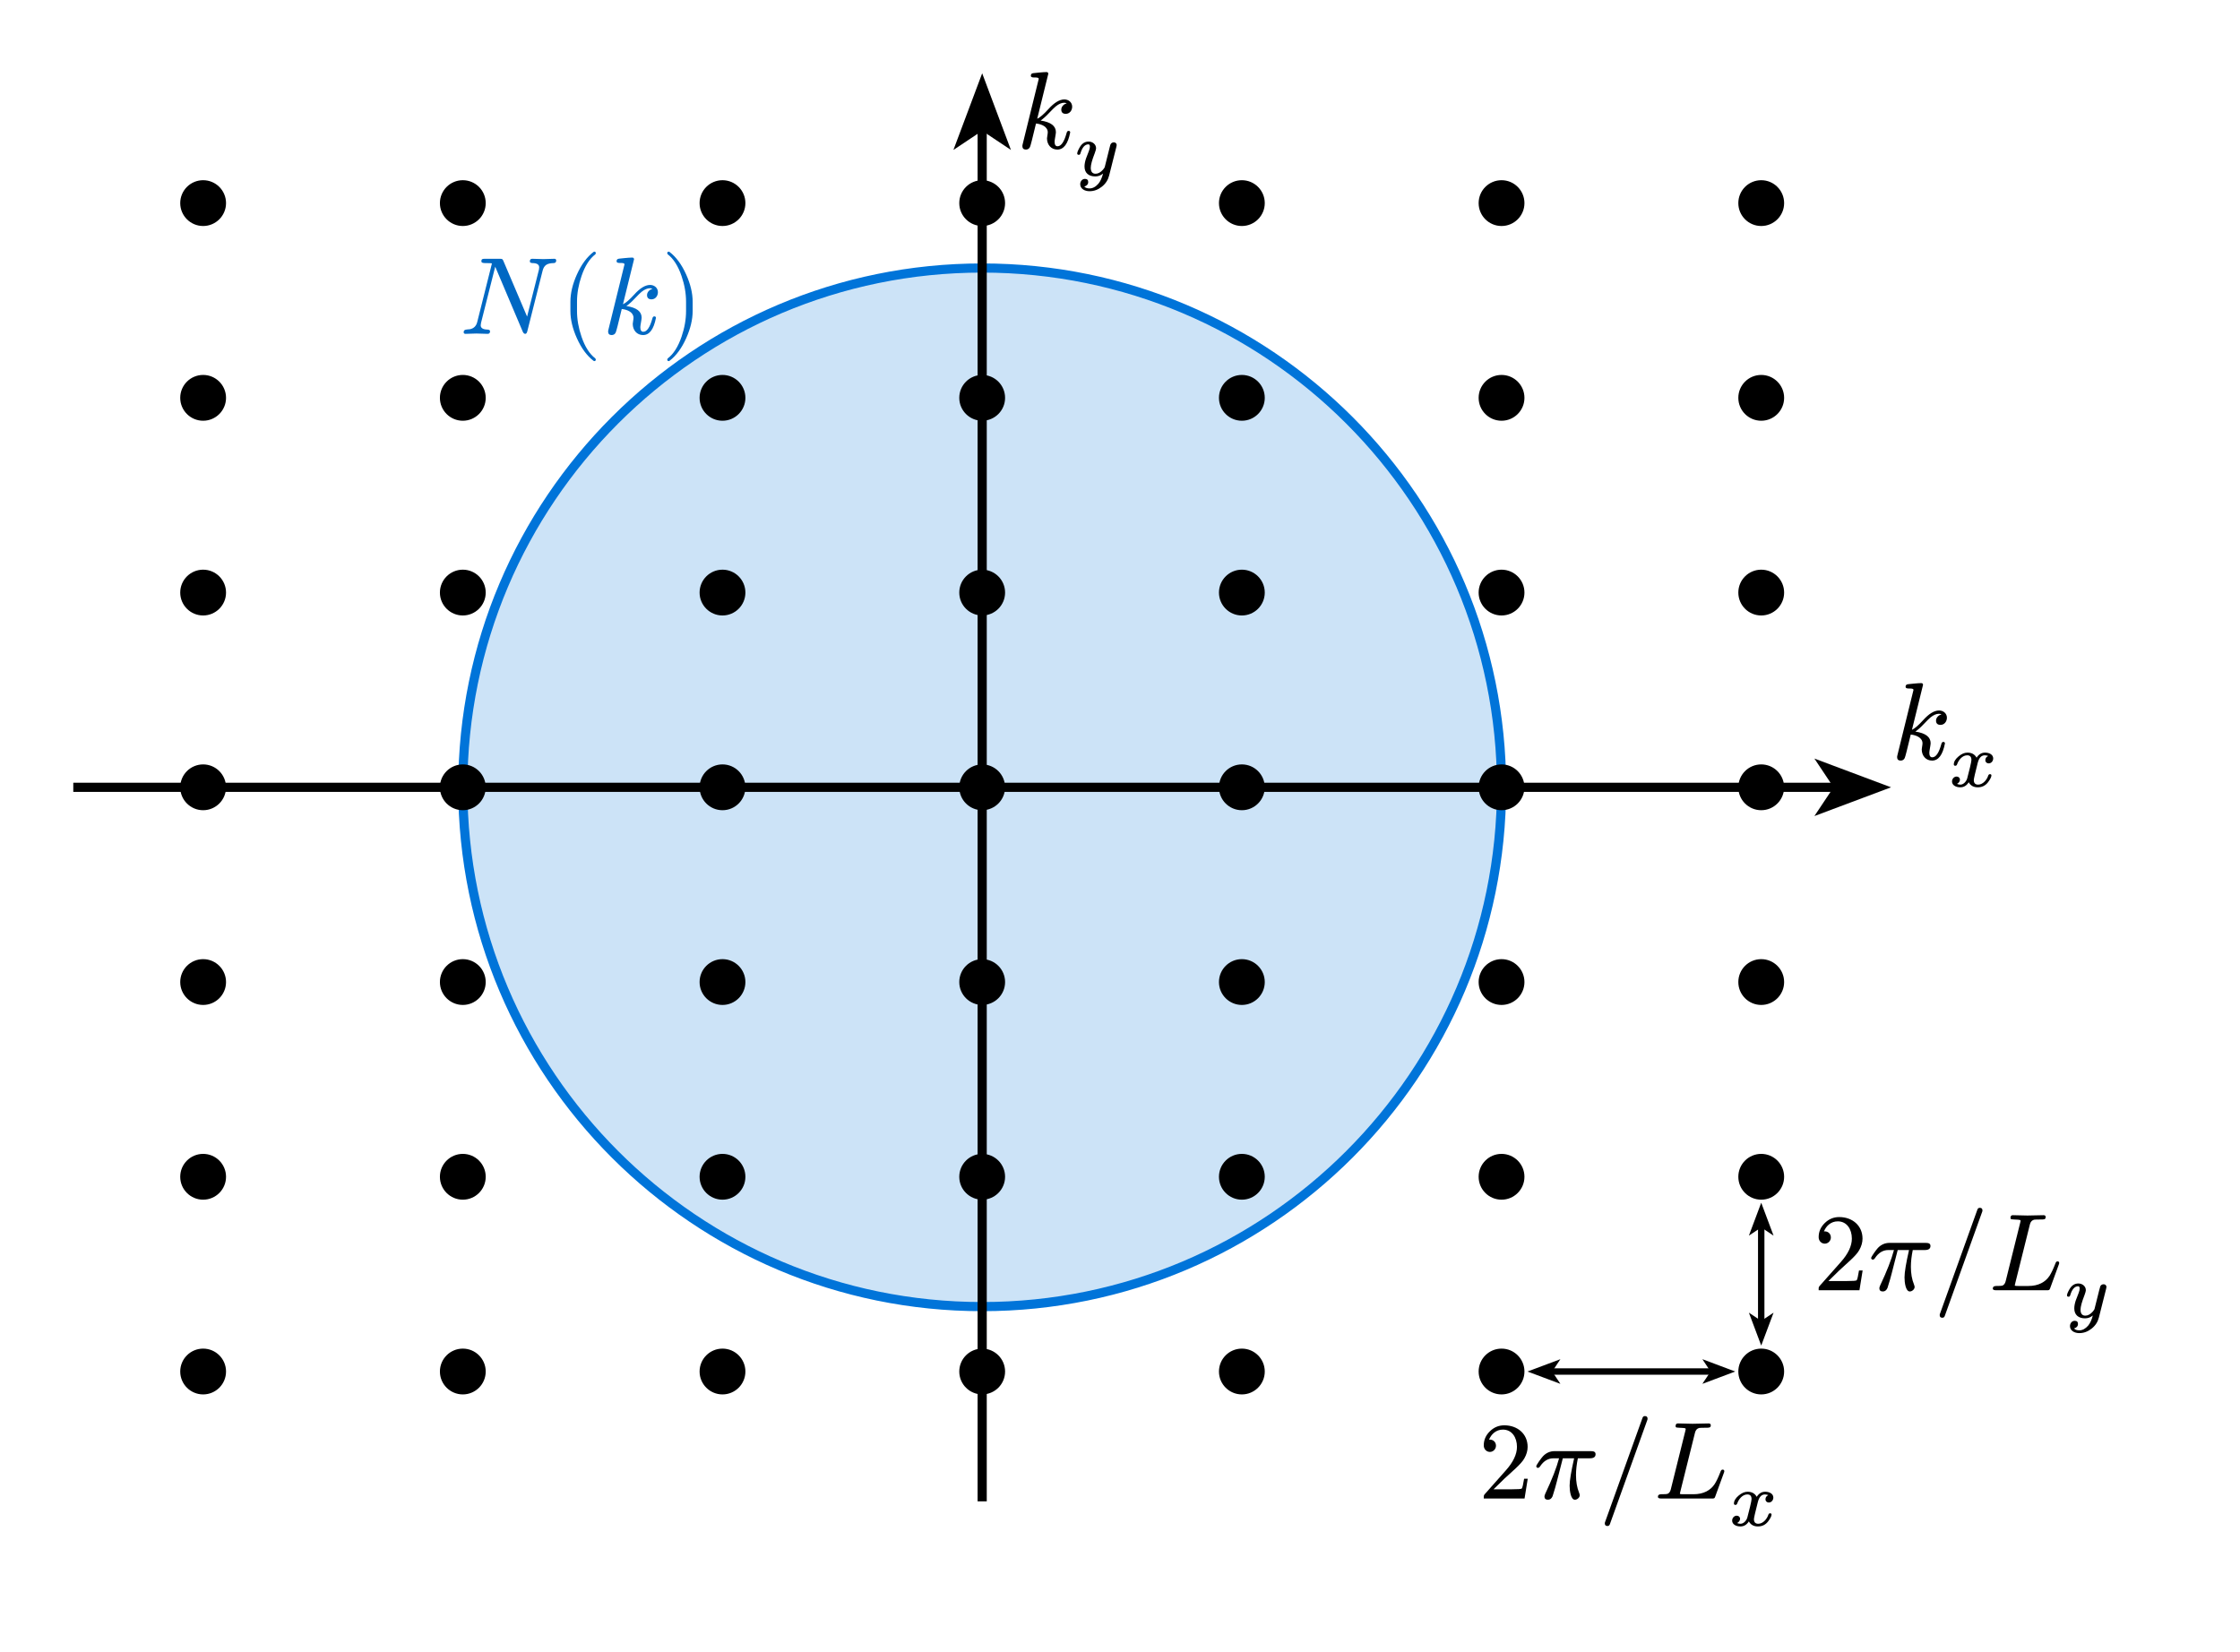
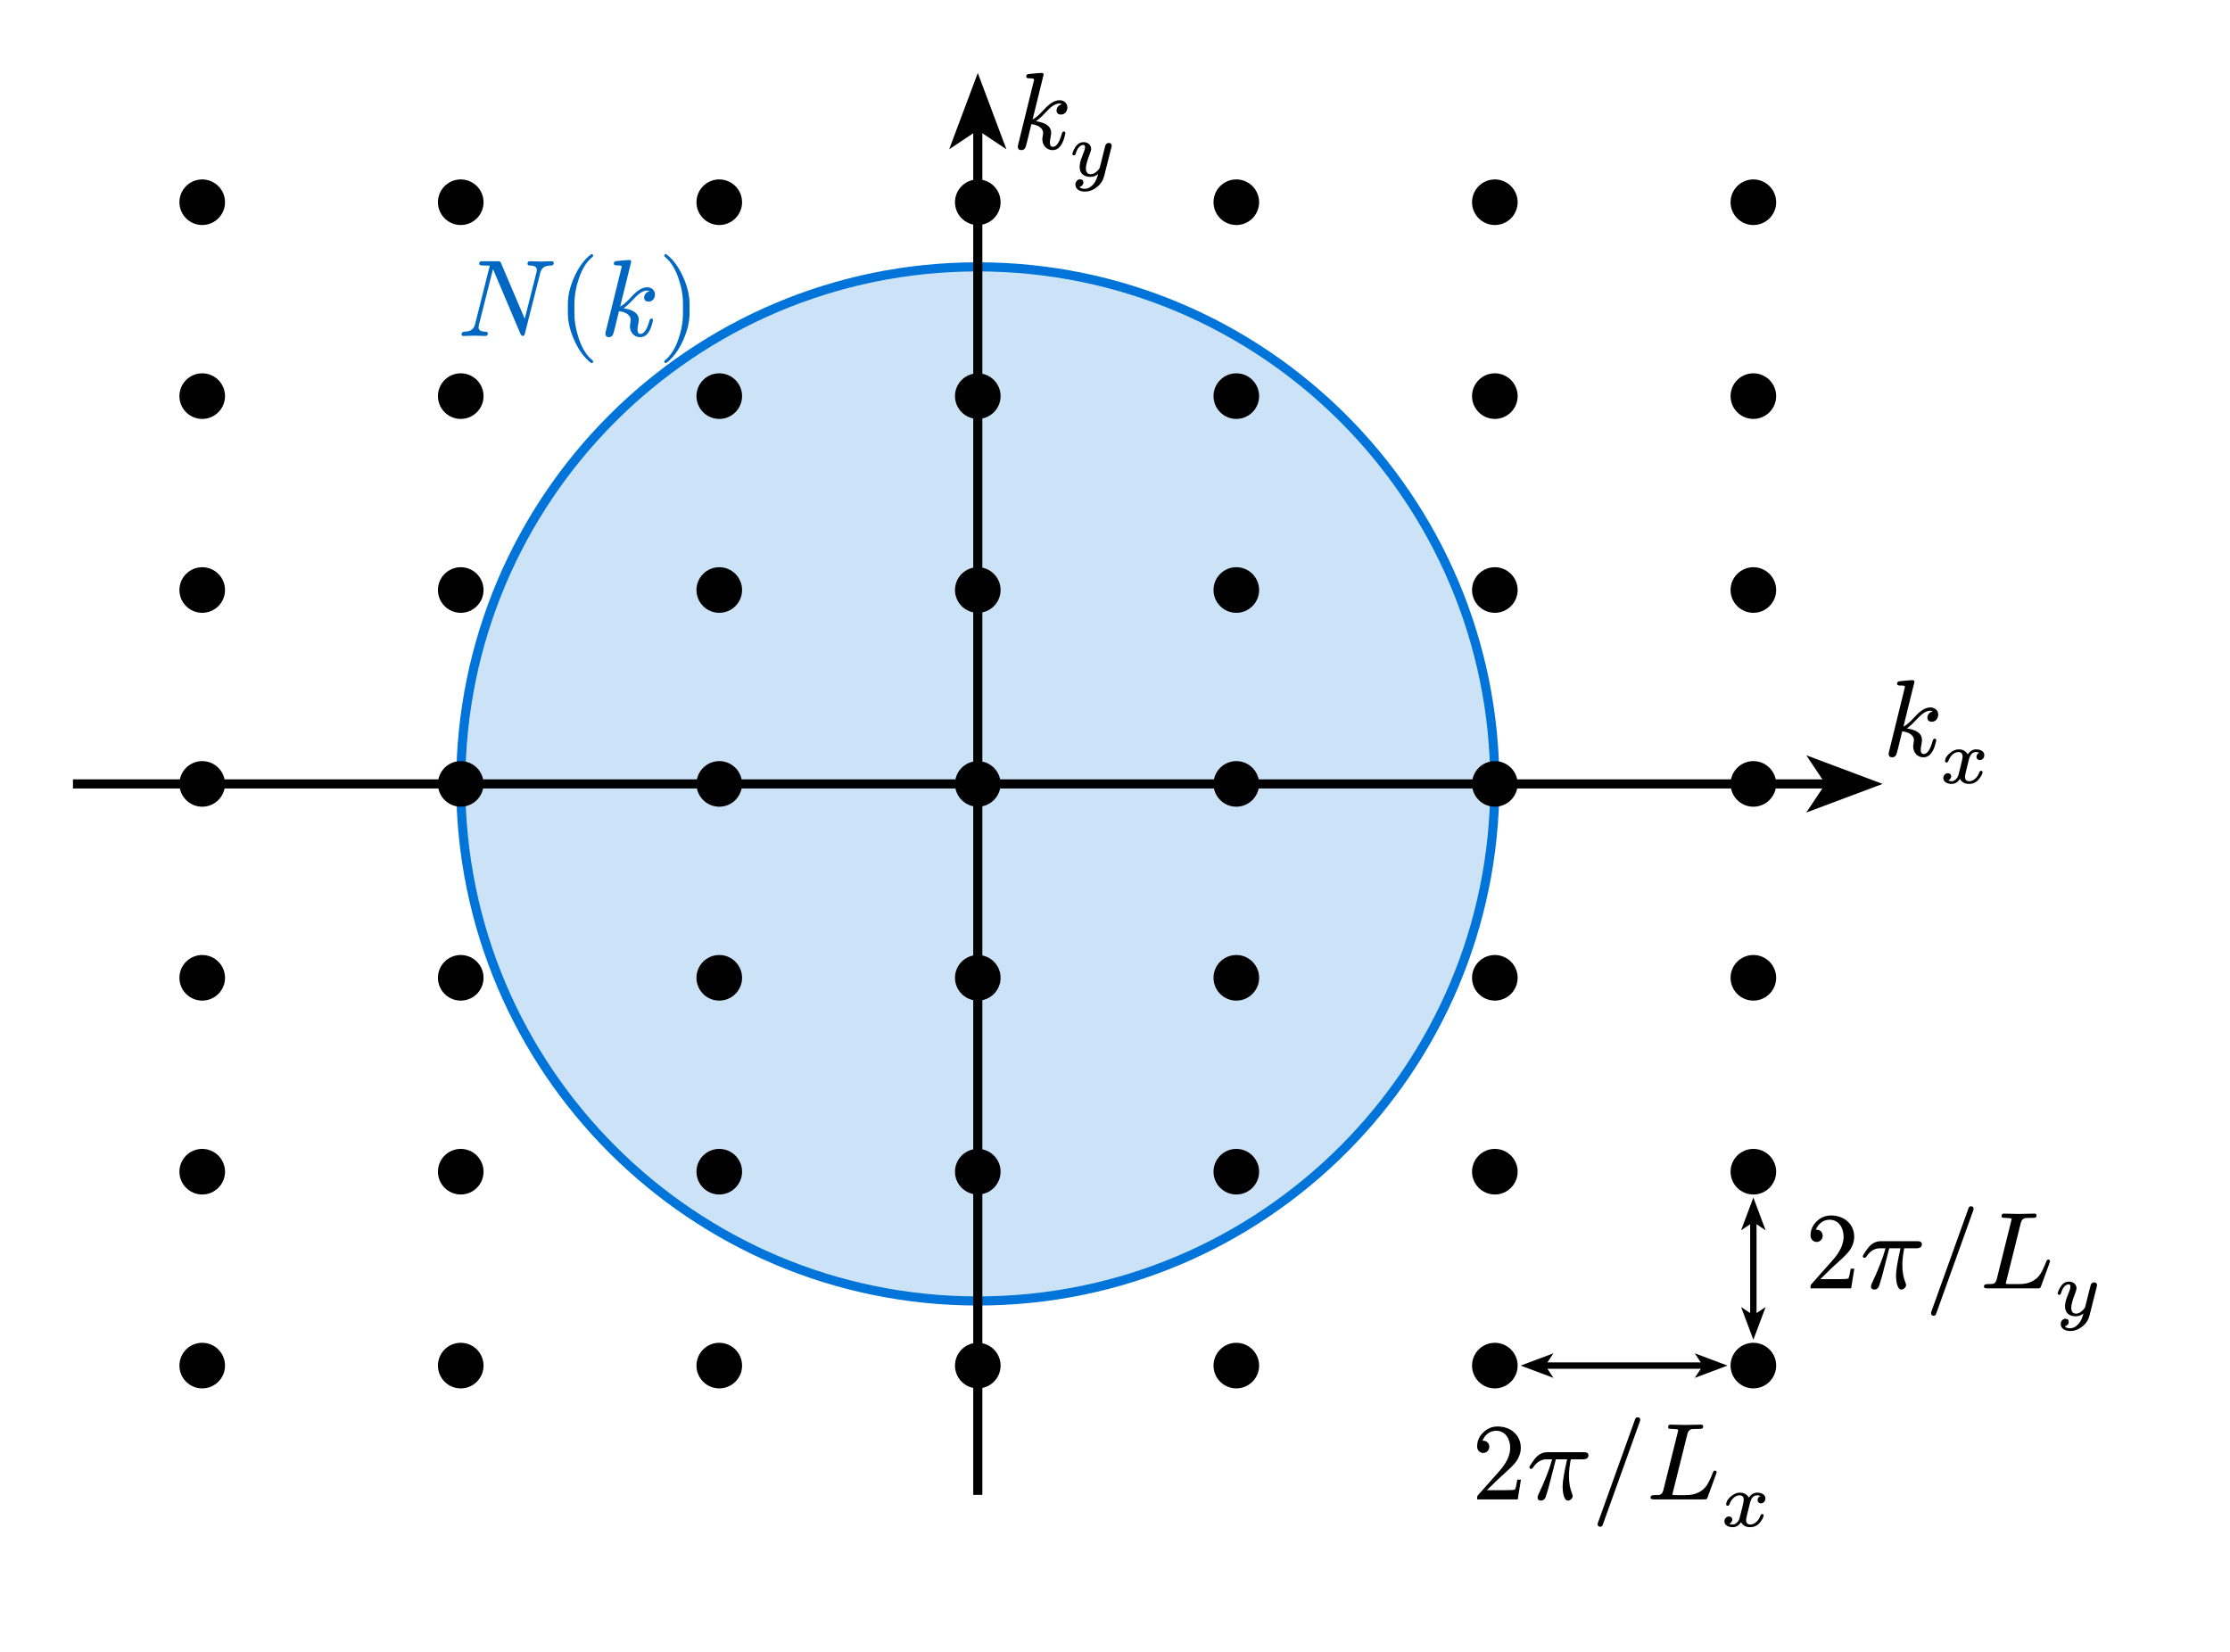
- <svg xmlns="http://www.w3.org/2000/svg" xmlns:xlink="http://www.w3.org/1999/xlink" viewBox="0 0 244.514 180.315" width="244.514pt" height="180.315pt">
+ <svg xmlns="http://www.w3.org/2000/svg" xmlns:xlink="http://www.w3.org/1999/xlink" viewBox="0 0 244.514 181.119" width="244.514pt" height="181.119pt">
  <g transform="translate(8 8)">
    <path fill="#cce3f7" fill-rule="nonzero" stroke="#0074d9" stroke-width="1" stroke-linecap="butt" stroke-linejoin="miter" stroke-miterlimit="4" transform="translate(42.51969 21.25984)" d="M 0 0m 56.693 0c -31.282 0 -56.693 25.411 -56.693 56.693c 0 31.282 25.411 56.693 56.693 56.693c 31.282 0 56.693 -25.411 56.693 -56.693c 0 -31.282 -25.411 -56.693 -56.693 -56.693Z " />
    <path fill="#000000" fill-rule="nonzero" stroke="#000000" stroke-width="1" stroke-linecap="butt" stroke-linejoin="miter" stroke-miterlimit="4" transform="translate(12.17323 139.7323)" d="M 0 0m 2 0c -1.104 0 -2 0.896 -2 2c 0 1.104 0.896 2 2 2c 1.104 0 2 -0.896 2 -2c 0 -1.104 -0.896 -2 -2 -2Z " />
    <path fill="#000000" fill-rule="nonzero" stroke="#000000" stroke-width="1" stroke-linecap="butt" stroke-linejoin="miter" stroke-miterlimit="4" transform="translate(12.17323 118.4724)" d="M 0 0m 2 0c -1.104 0 -2 0.896 -2 2c 0 1.104 0.896 2 2 2c 1.104 0 2 -0.896 2 -2c 0 -1.104 -0.896 -2 -2 -2Z " />
    <path fill="#000000" fill-rule="nonzero" stroke="#000000" stroke-width="1" stroke-linecap="butt" stroke-linejoin="miter" stroke-miterlimit="4" transform="translate(12.17323 97.2126)" d="M 0 0m 2 0c -1.104 0 -2 0.896 -2 2c 0 1.104 0.896 2 2 2c 1.104 0 2 -0.896 2 -2c 0 -1.104 -0.896 -2 -2 -2Z " />
    <path fill="#000000" fill-rule="nonzero" stroke="#000000" stroke-width="1" stroke-linecap="butt" stroke-linejoin="miter" stroke-miterlimit="4" transform="translate(12.17323 75.95276)" d="M 0 0m 2 0c -1.104 0 -2 0.896 -2 2c 0 1.104 0.896 2 2 2c 1.104 0 2 -0.896 2 -2c 0 -1.104 -0.896 -2 -2 -2Z " />
    <path fill="#000000" fill-rule="nonzero" stroke="#000000" stroke-width="1" stroke-linecap="butt" stroke-linejoin="miter" stroke-miterlimit="4" transform="translate(12.17323 54.69291)" d="M 0 0m 2 0c -1.104 0 -2 0.896 -2 2c 0 1.104 0.896 2 2 2c 1.104 0 2 -0.896 2 -2c 0 -1.104 -0.896 -2 -2 -2Z " />
    <path fill="#000000" fill-rule="nonzero" stroke="#000000" stroke-width="1" stroke-linecap="butt" stroke-linejoin="miter" stroke-miterlimit="4" transform="translate(12.17323 33.43307)" d="M 0 0m 2 0c -1.104 0 -2 0.896 -2 2c 0 1.104 0.896 2 2 2c 1.104 0 2 -0.896 2 -2c 0 -1.104 -0.896 -2 -2 -2Z " />
    <path fill="#000000" fill-rule="nonzero" stroke="#000000" stroke-width="1" stroke-linecap="butt" stroke-linejoin="miter" stroke-miterlimit="4" transform="translate(12.17323 12.17323)" d="M 0 0m 2 0c -1.104 0 -2 0.896 -2 2c 0 1.104 0.896 2 2 2c 1.104 0 2 -0.896 2 -2c 0 -1.104 -0.896 -2 -2 -2Z " />
    <path fill="#000000" fill-rule="nonzero" stroke="#000000" stroke-width="1" stroke-linecap="butt" stroke-linejoin="miter" stroke-miterlimit="4" transform="translate(40.51969 139.7323)" d="M 0 0m 2 0c -1.104 0 -2 0.896 -2 2c 0 1.104 0.896 2 2 2c 1.104 0 2 -0.896 2 -2c 0 -1.104 -0.896 -2 -2 -2Z " />
    <path fill="#000000" fill-rule="nonzero" stroke="#000000" stroke-width="1" stroke-linecap="butt" stroke-linejoin="miter" stroke-miterlimit="4" transform="translate(40.51969 118.4724)" d="M 0 0m 2 0c -1.104 0 -2 0.896 -2 2c 0 1.104 0.896 2 2 2c 1.104 0 2 -0.896 2 -2c 0 -1.104 -0.896 -2 -2 -2Z " />
    <path fill="#000000" fill-rule="nonzero" stroke="#000000" stroke-width="1" stroke-linecap="butt" stroke-linejoin="miter" stroke-miterlimit="4" transform="translate(40.51969 97.2126)" d="M 0 0m 2 0c -1.104 0 -2 0.896 -2 2c 0 1.104 0.896 2 2 2c 1.104 0 2 -0.896 2 -2c 0 -1.104 -0.896 -2 -2 -2Z " />
    <path fill="#000000" fill-rule="nonzero" stroke="#000000" stroke-width="1" stroke-linecap="butt" stroke-linejoin="miter" stroke-miterlimit="4" transform="translate(40.51969 75.95276)" d="M 0 0m 2 0c -1.104 0 -2 0.896 -2 2c 0 1.104 0.896 2 2 2c 1.104 0 2 -0.896 2 -2c 0 -1.104 -0.896 -2 -2 -2Z " />
    <path fill="#000000" fill-rule="nonzero" stroke="#000000" stroke-width="1" stroke-linecap="butt" stroke-linejoin="miter" stroke-miterlimit="4" transform="translate(40.51969 54.69291)" d="M 0 0m 2 0c -1.104 0 -2 0.896 -2 2c 0 1.104 0.896 2 2 2c 1.104 0 2 -0.896 2 -2c 0 -1.104 -0.896 -2 -2 -2Z " />
    <path fill="#000000" fill-rule="nonzero" stroke="#000000" stroke-width="1" stroke-linecap="butt" stroke-linejoin="miter" stroke-miterlimit="4" transform="translate(40.51969 33.43307)" d="M 0 0m 2 0c -1.104 0 -2 0.896 -2 2c 0 1.104 0.896 2 2 2c 1.104 0 2 -0.896 2 -2c 0 -1.104 -0.896 -2 -2 -2Z " />
    <path fill="#000000" fill-rule="nonzero" stroke="#000000" stroke-width="1" stroke-linecap="butt" stroke-linejoin="miter" stroke-miterlimit="4" transform="translate(40.51969 12.17323)" d="M 0 0m 2 0c -1.104 0 -2 0.896 -2 2c 0 1.104 0.896 2 2 2c 1.104 0 2 -0.896 2 -2c 0 -1.104 -0.896 -2 -2 -2Z " />
    <path fill="#000000" fill-rule="nonzero" stroke="#000000" stroke-width="1" stroke-linecap="butt" stroke-linejoin="miter" stroke-miterlimit="4" transform="translate(68.86614 139.7323)" d="M 0 0m 2 0c -1.104 0 -2 0.896 -2 2c 0 1.104 0.896 2 2 2c 1.104 0 2 -0.896 2 -2c 0 -1.104 -0.896 -2 -2 -2Z " />
    <path fill="#000000" fill-rule="nonzero" stroke="#000000" stroke-width="1" stroke-linecap="butt" stroke-linejoin="miter" stroke-miterlimit="4" transform="translate(68.86614 118.4724)" d="M 0 0m 2 0c -1.104 0 -2 0.896 -2 2c 0 1.104 0.896 2 2 2c 1.104 0 2 -0.896 2 -2c 0 -1.104 -0.896 -2 -2 -2Z " />
    <path fill="#000000" fill-rule="nonzero" stroke="#000000" stroke-width="1" stroke-linecap="butt" stroke-linejoin="miter" stroke-miterlimit="4" transform="translate(68.86614 97.2126)" d="M 0 0m 2 0c -1.104 0 -2 0.896 -2 2c 0 1.104 0.896 2 2 2c 1.104 0 2 -0.896 2 -2c 0 -1.104 -0.896 -2 -2 -2Z " />
    <path fill="#000000" fill-rule="nonzero" stroke="#000000" stroke-width="1" stroke-linecap="butt" stroke-linejoin="miter" stroke-miterlimit="4" transform="translate(68.86614 75.95276)" d="M 0 0m 2 0c -1.104 0 -2 0.896 -2 2c 0 1.104 0.896 2 2 2c 1.104 0 2 -0.896 2 -2c 0 -1.104 -0.896 -2 -2 -2Z " />
    <path fill="#000000" fill-rule="nonzero" stroke="#000000" stroke-width="1" stroke-linecap="butt" stroke-linejoin="miter" stroke-miterlimit="4" transform="translate(68.86614 54.69291)" d="M 0 0m 2 0c -1.104 0 -2 0.896 -2 2c 0 1.104 0.896 2 2 2c 1.104 0 2 -0.896 2 -2c 0 -1.104 -0.896 -2 -2 -2Z " />
    <path fill="#000000" fill-rule="nonzero" stroke="#000000" stroke-width="1" stroke-linecap="butt" stroke-linejoin="miter" stroke-miterlimit="4" transform="translate(68.86614 33.43307)" d="M 0 0m 2 0c -1.104 0 -2 0.896 -2 2c 0 1.104 0.896 2 2 2c 1.104 0 2 -0.896 2 -2c 0 -1.104 -0.896 -2 -2 -2Z " />
    <path fill="#000000" fill-rule="nonzero" stroke="#000000" stroke-width="1" stroke-linecap="butt" stroke-linejoin="miter" stroke-miterlimit="4" transform="translate(68.86614 12.17323)" d="M 0 0m 2 0c -1.104 0 -2 0.896 -2 2c 0 1.104 0.896 2 2 2c 1.104 0 2 -0.896 2 -2c 0 -1.104 -0.896 -2 -2 -2Z " />
    <path fill="#000000" fill-rule="nonzero" stroke="#000000" stroke-width="1" stroke-linecap="butt" stroke-linejoin="miter" stroke-miterlimit="4" transform="translate(97.2126 139.7323)" d="M 0 0m 2 0c -1.104 0 -2 0.896 -2 2c 0 1.104 0.896 2 2 2c 1.104 0 2 -0.896 2 -2c 0 -1.104 -0.896 -2 -2 -2Z " />
    <path fill="#000000" fill-rule="nonzero" stroke="#000000" stroke-width="1" stroke-linecap="butt" stroke-linejoin="miter" stroke-miterlimit="4" transform="translate(97.2126 118.4724)" d="M 0 0m 2 0c -1.104 0 -2 0.896 -2 2c 0 1.104 0.896 2 2 2c 1.104 0 2 -0.896 2 -2c 0 -1.104 -0.896 -2 -2 -2Z " />
    <path fill="#000000" fill-rule="nonzero" stroke="#000000" stroke-width="1" stroke-linecap="butt" stroke-linejoin="miter" stroke-miterlimit="4" transform="translate(97.2126 97.2126)" d="M 0 0m 2 0c -1.104 0 -2 0.896 -2 2c 0 1.104 0.896 2 2 2c 1.104 0 2 -0.896 2 -2c 0 -1.104 -0.896 -2 -2 -2Z " />
    <path fill="#000000" fill-rule="nonzero" stroke="#000000" stroke-width="1" stroke-linecap="butt" stroke-linejoin="miter" stroke-miterlimit="4" transform="translate(97.2126 75.95276)" d="M 0 0m 2 0c -1.104 0 -2 0.896 -2 2c 0 1.104 0.896 2 2 2c 1.104 0 2 -0.896 2 -2c 0 -1.104 -0.896 -2 -2 -2Z " />
    <path fill="#000000" fill-rule="nonzero" stroke="#000000" stroke-width="1" stroke-linecap="butt" stroke-linejoin="miter" stroke-miterlimit="4" transform="translate(97.2126 54.69291)" d="M 0 0m 2 0c -1.104 0 -2 0.896 -2 2c 0 1.104 0.896 2 2 2c 1.104 0 2 -0.896 2 -2c 0 -1.104 -0.896 -2 -2 -2Z " />
    <path fill="#000000" fill-rule="nonzero" stroke="#000000" stroke-width="1" stroke-linecap="butt" stroke-linejoin="miter" stroke-miterlimit="4" transform="translate(97.2126 33.43307)" d="M 0 0m 2 0c -1.104 0 -2 0.896 -2 2c 0 1.104 0.896 2 2 2c 1.104 0 2 -0.896 2 -2c 0 -1.104 -0.896 -2 -2 -2Z " />
    <path fill="#000000" fill-rule="nonzero" stroke="#000000" stroke-width="1" stroke-linecap="butt" stroke-linejoin="miter" stroke-miterlimit="4" transform="translate(97.2126 12.17323)" d="M 0 0m 2 0c -1.104 0 -2 0.896 -2 2c 0 1.104 0.896 2 2 2c 1.104 0 2 -0.896 2 -2c 0 -1.104 -0.896 -2 -2 -2Z " />
    <path fill="#000000" fill-rule="nonzero" stroke="#000000" stroke-width="1" stroke-linecap="butt" stroke-linejoin="miter" stroke-miterlimit="4" transform="translate(125.5591 139.7323)" d="M 0 0m 2 0c -1.104 0 -2 0.896 -2 2c 0 1.104 0.896 2 2 2c 1.104 0 2 -0.896 2 -2c 0 -1.104 -0.896 -2 -2 -2Z " />
    <path fill="#000000" fill-rule="nonzero" stroke="#000000" stroke-width="1" stroke-linecap="butt" stroke-linejoin="miter" stroke-miterlimit="4" transform="translate(125.5591 118.4724)" d="M 0 0m 2 0c -1.104 0 -2 0.896 -2 2c 0 1.104 0.896 2 2 2c 1.104 0 2 -0.896 2 -2c 0 -1.104 -0.896 -2 -2 -2Z " />
    <path fill="#000000" fill-rule="nonzero" stroke="#000000" stroke-width="1" stroke-linecap="butt" stroke-linejoin="miter" stroke-miterlimit="4" transform="translate(125.5591 97.2126)" d="M 0 0m 2 0c -1.104 0 -2 0.896 -2 2c 0 1.104 0.896 2 2 2c 1.104 0 2 -0.896 2 -2c 0 -1.104 -0.896 -2 -2 -2Z " />
    <path fill="#000000" fill-rule="nonzero" stroke="#000000" stroke-width="1" stroke-linecap="butt" stroke-linejoin="miter" stroke-miterlimit="4" transform="translate(125.5591 75.95276)" d="M 0 0m 2 0c -1.104 0 -2 0.896 -2 2c 0 1.104 0.896 2 2 2c 1.104 0 2 -0.896 2 -2c 0 -1.104 -0.896 -2 -2 -2Z " />
    <path fill="#000000" fill-rule="nonzero" stroke="#000000" stroke-width="1" stroke-linecap="butt" stroke-linejoin="miter" stroke-miterlimit="4" transform="translate(125.5591 54.69291)" d="M 0 0m 2 0c -1.104 0 -2 0.896 -2 2c 0 1.104 0.896 2 2 2c 1.104 0 2 -0.896 2 -2c 0 -1.104 -0.896 -2 -2 -2Z " />
    <path fill="#000000" fill-rule="nonzero" stroke="#000000" stroke-width="1" stroke-linecap="butt" stroke-linejoin="miter" stroke-miterlimit="4" transform="translate(125.5591 33.43307)" d="M 0 0m 2 0c -1.104 0 -2 0.896 -2 2c 0 1.104 0.896 2 2 2c 1.104 0 2 -0.896 2 -2c 0 -1.104 -0.896 -2 -2 -2Z " />
    <path fill="#000000" fill-rule="nonzero" stroke="#000000" stroke-width="1" stroke-linecap="butt" stroke-linejoin="miter" stroke-miterlimit="4" transform="translate(125.5591 12.17323)" d="M 0 0m 2 0c -1.104 0 -2 0.896 -2 2c 0 1.104 0.896 2 2 2c 1.104 0 2 -0.896 2 -2c 0 -1.104 -0.896 -2 -2 -2Z " />
    <path fill="#000000" fill-rule="nonzero" stroke="#000000" stroke-width="1" stroke-linecap="butt" stroke-linejoin="miter" stroke-miterlimit="4" transform="translate(153.9055 139.7323)" d="M 0 0m 2 0c -1.104 0 -2 0.896 -2 2c 0 1.104 0.896 2 2 2c 1.104 0 2 -0.896 2 -2c 0 -1.104 -0.896 -2 -2 -2Z " />
    <path fill="#000000" fill-rule="nonzero" stroke="#000000" stroke-width="1" stroke-linecap="butt" stroke-linejoin="miter" stroke-miterlimit="4" transform="translate(153.9055 118.4724)" d="M 0 0m 2 0c -1.104 0 -2 0.896 -2 2c 0 1.104 0.896 2 2 2c 1.104 0 2 -0.896 2 -2c 0 -1.104 -0.896 -2 -2 -2Z " />
    <path fill="#000000" fill-rule="nonzero" stroke="#000000" stroke-width="1" stroke-linecap="butt" stroke-linejoin="miter" stroke-miterlimit="4" transform="translate(153.9055 97.2126)" d="M 0 0m 2 0c -1.104 0 -2 0.896 -2 2c 0 1.104 0.896 2 2 2c 1.104 0 2 -0.896 2 -2c 0 -1.104 -0.896 -2 -2 -2Z " />
    <path fill="#000000" fill-rule="nonzero" stroke="#000000" stroke-width="1" stroke-linecap="butt" stroke-linejoin="miter" stroke-miterlimit="4" transform="translate(153.9055 75.95276)" d="M 0 0m 2 0c -1.104 0 -2 0.896 -2 2c 0 1.104 0.896 2 2 2c 1.104 0 2 -0.896 2 -2c 0 -1.104 -0.896 -2 -2 -2Z " />
    <path fill="#000000" fill-rule="nonzero" stroke="#000000" stroke-width="1" stroke-linecap="butt" stroke-linejoin="miter" stroke-miterlimit="4" transform="translate(153.9055 54.69291)" d="M 0 0m 2 0c -1.104 0 -2 0.896 -2 2c 0 1.104 0.896 2 2 2c 1.104 0 2 -0.896 2 -2c 0 -1.104 -0.896 -2 -2 -2Z " />
    <path fill="#000000" fill-rule="nonzero" stroke="#000000" stroke-width="1" stroke-linecap="butt" stroke-linejoin="miter" stroke-miterlimit="4" transform="translate(153.9055 33.43307)" d="M 0 0m 2 0c -1.104 0 -2 0.896 -2 2c 0 1.104 0.896 2 2 2c 1.104 0 2 -0.896 2 -2c 0 -1.104 -0.896 -2 -2 -2Z " />
    <path fill="#000000" fill-rule="nonzero" stroke="#000000" stroke-width="1" stroke-linecap="butt" stroke-linejoin="miter" stroke-miterlimit="4" transform="translate(153.9055 12.17323)" d="M 0 0m 2 0c -1.104 0 -2 0.896 -2 2c 0 1.104 0.896 2 2 2c 1.104 0 2 -0.896 2 -2c 0 -1.104 -0.896 -2 -2 -2Z " />
    <path fill="#000000" fill-rule="nonzero" stroke="#000000" stroke-width="1" stroke-linecap="butt" stroke-linejoin="miter" stroke-miterlimit="4" transform="translate(182.252 139.7323)" d="M 0 0m 2 0c -1.104 0 -2 0.896 -2 2c 0 1.104 0.896 2 2 2c 1.104 0 2 -0.896 2 -2c 0 -1.104 -0.896 -2 -2 -2Z " />
    <path fill="#000000" fill-rule="nonzero" stroke="#000000" stroke-width="1" stroke-linecap="butt" stroke-linejoin="miter" stroke-miterlimit="4" transform="translate(182.252 118.4724)" d="M 0 0m 2 0c -1.104 0 -2 0.896 -2 2c 0 1.104 0.896 2 2 2c 1.104 0 2 -0.896 2 -2c 0 -1.104 -0.896 -2 -2 -2Z " />
    <path fill="#000000" fill-rule="nonzero" stroke="#000000" stroke-width="1" stroke-linecap="butt" stroke-linejoin="miter" stroke-miterlimit="4" transform="translate(182.252 97.2126)" d="M 0 0m 2 0c -1.104 0 -2 0.896 -2 2c 0 1.104 0.896 2 2 2c 1.104 0 2 -0.896 2 -2c 0 -1.104 -0.896 -2 -2 -2Z " />
    <path fill="#000000" fill-rule="nonzero" stroke="#000000" stroke-width="1" stroke-linecap="butt" stroke-linejoin="miter" stroke-miterlimit="4" transform="translate(182.252 75.95276)" d="M 0 0m 2 0c -1.104 0 -2 0.896 -2 2c 0 1.104 0.896 2 2 2c 1.104 0 2 -0.896 2 -2c 0 -1.104 -0.896 -2 -2 -2Z " />
    <path fill="#000000" fill-rule="nonzero" stroke="#000000" stroke-width="1" stroke-linecap="butt" stroke-linejoin="miter" stroke-miterlimit="4" transform="translate(182.252 54.69291)" d="M 0 0m 2 0c -1.104 0 -2 0.896 -2 2c 0 1.104 0.896 2 2 2c 1.104 0 2 -0.896 2 -2c 0 -1.104 -0.896 -2 -2 -2Z " />
    <path fill="#000000" fill-rule="nonzero" stroke="#000000" stroke-width="1" stroke-linecap="butt" stroke-linejoin="miter" stroke-miterlimit="4" transform="translate(182.252 33.43307)" d="M 0 0m 2 0c -1.104 0 -2 0.896 -2 2c 0 1.104 0.896 2 2 2c 1.104 0 2 -0.896 2 -2c 0 -1.104 -0.896 -2 -2 -2Z " />
    <path fill="#000000" fill-rule="nonzero" stroke="#000000" stroke-width="1" stroke-linecap="butt" stroke-linejoin="miter" stroke-miterlimit="4" transform="translate(182.252 12.17323)" d="M 0 0m 2 0c -1.104 0 -2 0.896 -2 2c 0 1.104 0.896 2 2 2c 1.104 0 2 -0.896 2 -2c 0 -1.104 -0.896 -2 -2 -2Z " />
    <path fill="none" stroke="#000000" stroke-width="1" stroke-linecap="butt" stroke-linejoin="miter" stroke-miterlimit="4" transform="translate(0 77.95276)" d="M 0 0h 192.749" />
    <path fill="#000000" fill-rule="nonzero" stroke="#000000" stroke-width="1" stroke-linecap="butt" stroke-linejoin="miter" stroke-miterlimit="4" stroke-dashoffset="0" stroke-dasharray="" transform="translate(191.3319 75.82677)" d="M 0 0m 5.669 2.126l -5.669 -2.126l 1.417 2.126l -1.417 2.126l 5.669 -2.126Z " />
    <path fill="none" stroke="#000000" stroke-width="1" stroke-linecap="butt" stroke-linejoin="miter" stroke-miterlimit="4" transform="translate(99.2126 5.675969)" d="M 0 0m 0 150.23v -150.23" />
    <path fill="#000000" fill-rule="nonzero" stroke="#000000" stroke-width="1" stroke-linecap="butt" stroke-linejoin="miter" stroke-miterlimit="4" stroke-dashoffset="0" stroke-dasharray="" transform="translate(97.08661 1.424001)" d="M 0 0m 2.126 0l -2.126 5.669l 2.126 -1.417l 2.126 1.417l -2.126 -5.669Z " />
-     <path fill="none" transform="translate(198.4252 66.70876)" d="M 0 0h 12.367v 11.244h -12.367v -11.244Z " />
-     <g transform="translate(198.4252 66.70876)">
-       <g transform="matrix(1 0 0 -1 0 8.196)">
+     <path fill="none" transform="translate(198.4252 66.57676)" d="M 0 0h 12.367v 11.376h -12.367v -11.376Z " />
+     <g transform="translate(198.4252 66.57676)">
+       <g transform="matrix(1 0 0 -1 0 8.328)">
        <use xlink:href="#gF69D24AABA73EAC8F737ECB6F8D0FAFD" x="0" y="0" fill="#000000" fill-rule="nonzero" />
      </g>
-       <g transform="matrix(1 0 0 -1 6.252 11.16)">
+       <g transform="matrix(1 0 0 -1 6.252 11.292)">
        <use xlink:href="#g3DBB3182EB6A1214C825DF8E56BCADD5" x="0" y="0" fill="#000000" fill-rule="nonzero" />
      </g>
    </g>
-     <path fill="none" transform="translate(102.9399)" d="M 0 0h 11.863v 12.874h -11.863v -12.874Z " />
-     <g transform="translate(102.9399 0)">
-       <g transform="matrix(1 0 0 -1 0 8.196)">
+     <path fill="none" transform="translate(102.9399)" d="M 0 0h 11.863v 13.006h -11.863v -13.006Z " />
+     <g transform="translate(102.9399 -4.7e-8)">
+       <g transform="matrix(1 0 0 -1 0 8.328)">
        <use xlink:href="#gF69D24AABA73EAC8F737ECB6F8D0FAFD" x="0" y="0" fill="#000000" fill-rule="nonzero" />
      </g>
-       <g transform="matrix(1 0 0 -1 6.252 11.16)">
+       <g transform="matrix(1 0 0 -1 6.252 11.292)">
        <use xlink:href="#gD31674699AC4E0A2C4D1932FEA74A98E" x="0" y="0" fill="#000000" fill-rule="nonzero" />
      </g>
    </g>
    <path fill="none" stroke="#000000" stroke-width="0.7" stroke-linecap="butt" stroke-linejoin="miter" stroke-miterlimit="4" transform="translate(161.0125 141.7323)" d="M 0 0h 18.132" />
    <path fill="#000000" fill-rule="nonzero" stroke="#000000" stroke-width="0.7" stroke-linecap="butt" stroke-linejoin="miter" stroke-miterlimit="4" stroke-dashoffset="0" stroke-dasharray="" transform="translate(159.737 141.0945)" d="M 0 0m 0 0.638l 1.701 0.638l -0.425 -0.638l 0.425 -0.638l -1.701 0.638Z " />
    <path fill="#000000" fill-rule="nonzero" stroke="#000000" stroke-width="0.7" stroke-linecap="butt" stroke-linejoin="miter" stroke-miterlimit="4" stroke-dashoffset="0" stroke-dasharray="" transform="translate(178.7197 141.0945)" d="M 0 0m 1.701 0.638l -1.701 -0.638l 0.425 0.638l -0.425 0.638l 1.701 -0.638Z " />
-     <path fill="none" transform="translate(147.6958 141.7323)" d="M 0 0h 44.766v 22.583h -44.766v -22.583Z " />
+     <path fill="none" transform="translate(147.6958 141.7323)" d="M 0 0h 44.766v 23.387h -44.766v -23.387Z " />
    <g transform="translate(147.6958 141.7323)">
-       <g transform="matrix(1 0 0 -1 5.669291 13.86529)">
+       <g transform="matrix(1 0 0 -1 5.669291 14.66929)">
        <use xlink:href="#g4EE4E91528CCF035870BC5A66E8717C8" x="0" y="0" fill="#000000" fill-rule="nonzero" />
      </g>
-       <g transform="matrix(1 0 0 -1 11.66929 13.86529)">
+       <g transform="matrix(1 0 0 -1 11.66929 14.66929)">
        <use xlink:href="#g555339261C1CD35F8D15A3BE7AC2127F" x="0" y="0" fill="#000000" fill-rule="nonzero" />
      </g>
-       <g transform="matrix(1 0 0 -1 18.80929 13.86529)">
+       <g transform="matrix(1 0 0 -1 18.80929 14.66929)">
        <use xlink:href="#g5F98BBCA9C0737DC8101F2A037CDD0DF" x="0" y="0" fill="#000000" fill-rule="nonzero" />
      </g>
-       <g transform="matrix(1 0 0 -1 24.80929 13.86529)">
+       <g transform="matrix(1 0 0 -1 24.80929 14.66929)">
        <use xlink:href="#gBB4589318DB64A89C7E56B192D2C4F53" x="0" y="0" fill="#000000" fill-rule="nonzero" />
      </g>
-       <g transform="matrix(1 0 0 -1 32.98129 16.82929)">
+       <g transform="matrix(1 0 0 -1 32.98129 17.63329)">
        <use xlink:href="#g3DBB3182EB6A1214C825DF8E56BCADD5" x="0" y="0" fill="#000000" fill-rule="nonzero" />
      </g>
    </g>
    <path fill="none" stroke="#000000" stroke-width="0.7" stroke-linecap="butt" stroke-linejoin="miter" stroke-miterlimit="4" transform="translate(184.252 125.5795)" d="M 0 0m 0 11.046v -11.046" />
    <path fill="#000000" fill-rule="nonzero" stroke="#000000" stroke-width="0.7" stroke-linecap="butt" stroke-linejoin="miter" stroke-miterlimit="4" stroke-dashoffset="0" stroke-dasharray="" transform="translate(183.6142 136.2)" d="M 0 0m 0.638 1.701l 0.638 -1.701l -0.638 0.425l -0.638 -0.425l 0.638 1.701Z " />
    <path fill="#000000" fill-rule="nonzero" stroke="#000000" stroke-width="0.7" stroke-linecap="butt" stroke-linejoin="miter" stroke-miterlimit="4" stroke-dashoffset="0" stroke-dasharray="" transform="translate(183.6142 124.3039)" d="M 0 0m 0.638 0l -0.638 1.701l 0.638 -0.425l 0.638 0.425l -0.638 -1.701Z " />
-     <path fill="none" transform="translate(184.252 118.9963)" d="M 0 0h 44.262v 24.212h -44.262v -24.212Z " />
-     <g transform="translate(184.252 118.9963)">
-       <g transform="matrix(1 0 0 -1 5.669291 13.86529)">
+     <path fill="none" transform="translate(184.252 118.5943)" d="M 0 0h 44.262v 25.016h -44.262v -25.016Z " />
+     <g transform="translate(184.252 118.5943)">
+       <g transform="matrix(1 0 0 -1 5.669291 14.66929)">
        <use xlink:href="#g4EE4E91528CCF035870BC5A66E8717C8" x="0" y="0" fill="#000000" fill-rule="nonzero" />
      </g>
-       <g transform="matrix(1 0 0 -1 11.66929 13.86529)">
+       <g transform="matrix(1 0 0 -1 11.66929 14.66929)">
        <use xlink:href="#g555339261C1CD35F8D15A3BE7AC2127F" x="0" y="0" fill="#000000" fill-rule="nonzero" />
      </g>
-       <g transform="matrix(1 0 0 -1 18.80929 13.86529)">
+       <g transform="matrix(1 0 0 -1 18.80929 14.66929)">
        <use xlink:href="#g5F98BBCA9C0737DC8101F2A037CDD0DF" x="0" y="0" fill="#000000" fill-rule="nonzero" />
      </g>
-       <g transform="matrix(1 0 0 -1 24.80929 13.86529)">
+       <g transform="matrix(1 0 0 -1 24.80929 14.66929)">
        <use xlink:href="#gBB4589318DB64A89C7E56B192D2C4F53" x="0" y="0" fill="#000000" fill-rule="nonzero" />
      </g>
-       <g transform="matrix(1 0 0 -1 32.98129 16.82929)">
+       <g transform="matrix(1 0 0 -1 32.98129 17.63329)">
        <use xlink:href="#gD31674699AC4E0A2C4D1932FEA74A98E" x="0" y="0" fill="#000000" fill-rule="nonzero" />
      </g>
    </g>
-     <path fill="none" transform="translate(42.1448 20.25161)" d="M 0 0h 26.676v 11.172h -26.676v -11.172Z " />
-     <g transform="translate(42.1448 20.25161)">
-       <g transform="matrix(1 0 0 -1 0 8.196)">
+     <path fill="none" transform="translate(42.1448 19.86161)" d="M 0 0h 26.676v 11.952h -26.676v -11.952Z " />
+     <g transform="translate(42.1448 19.86161)">
+       <g transform="matrix(1 0 0 -1 0 8.976)">
        <use xlink:href="#g4D7834115AD986D6942BFBC63C72BEB7" x="0" y="0" fill="#0068c3" fill-rule="nonzero" />
      </g>
-       <g transform="matrix(1 0 0 -1 10.908 8.196)">
+       <g transform="matrix(1 0 0 -1 10.908 8.976)">
        <use xlink:href="#g77BC1C68EC4C7176D1E092FB473737CB" x="0" y="0" fill="#0068c3" fill-rule="nonzero" />
      </g>
-       <g transform="matrix(1 0 0 -1 15.576 8.196)">
+       <g transform="matrix(1 0 0 -1 15.576 8.976)">
        <use xlink:href="#gF69D24AABA73EAC8F737ECB6F8D0FAFD" x="0" y="0" fill="#0068c3" fill-rule="nonzero" />
      </g>
-       <g transform="matrix(1 0 0 -1 22.008 8.196)">
+       <g transform="matrix(1 0 0 -1 22.008 8.976)">
        <use xlink:href="#gE21B39E92370F17488C31A9CDB28612D" x="0" y="0" fill="#0068c3" fill-rule="nonzero" />
      </g>
    </g>
  </g>
  <defs>
    <symbol id="gF69D24AABA73EAC8F737ECB6F8D0FAFD" overflow="visible">
      <path d="M 0 0m 4.908 4.236c 0 -0.312 0.168 -0.468 0.492 -0.468c 0.42 0 0.696 0.372 0.696 0.78c 0 0.468 -0.384 0.792 -0.852 0.792c -0.54 0 -1.116 -0.36 -1.752 -1.068c -0.492 -0.54 -0.888 -0.888 -1.212 -1.044l 1.212 4.92c -0.024 0.108 -0.048 0.18 -0.204 0.18c -0.384 0 -1.296 -0.108 -1.44 -0.12c -0.18 -0.024 -0.264 -0.108 -0.264 -0.288c 0 -0.12 0.108 -0.18 0.324 -0.18c 0.228 0 0.54 0.012 0.54 -0.156l -1.74 -7.068c -0.036 -0.132 -0.048 -0.216 -0.048 -0.264c 0 -0.252 0.132 -0.384 0.384 -0.384c 0.204 0 0.36 0.096 0.444 0.276c 0.06 0.108 0.276 0.96 0.66 2.568c 0.624 -0.06 1.284 -0.36 1.284 -0.96c 0 -0.18 -0.084 -0.54 -0.084 -0.66c 0 -0.684 0.444 -1.224 1.128 -1.224c 0.696 0 1.164 0.624 1.404 1.872c 0 0.108 -0.06 0.168 -0.18 0.168c -0.108 0 -0.18 -0.084 -0.216 -0.252c -0.264 -0.948 -0.588 -1.428 -0.984 -1.428c -0.216 0 -0.324 0.168 -0.324 0.504c 0 0.192 0.144 0.84 0.144 1.032c 0 0.684 -0.552 1.104 -1.668 1.272c 0.276 0.192 0.588 0.468 0.924 0.828c 0.336 0.36 0.576 0.588 0.732 0.72c 0.324 0.264 0.636 0.396 0.912 0.396c 0.12 0 0.216 -0.024 0.288 -0.072c -0.324 -0.06 -0.6 -0.36 -0.6 -0.672Z " />
    </symbol>
    <symbol id="g3DBB3182EB6A1214C825DF8E56BCADD5" overflow="visible">
      <path d="M 0 0m 4.897 3.066c 0 0.428 -0.437 0.638 -0.89 0.638c -0.378 0 -0.689 -0.185 -0.924 -0.554c -0.202 0.37 -0.538 0.554 -1 0.554c -0.311 0 -0.638 -0.134 -0.966 -0.412c -0.344 -0.286 -0.521 -0.58 -0.521 -0.882c 0 -0.092 0.059 -0.143 0.168 -0.143c 0.092 0 0.151 0.05 0.193 0.16c 0.151 0.454 0.563 0.983 1.1 0.983c 0.311 0 0.462 -0.168 0.462 -0.512c 0 -0.109 -0.059 -0.395 -0.168 -0.857l -0.286 -1.126c -0.076 -0.319 -0.386 -0.706 -0.748 -0.706c -0.143 0 -0.269 0.025 -0.37 0.084c 0.168 0.076 0.319 0.26 0.319 0.454c 0 0.202 -0.16 0.344 -0.361 0.344c -0.286 0 -0.504 -0.252 -0.504 -0.538c 0 -0.42 0.445 -0.638 0.899 -0.638c 0.386 0 0.697 0.185 0.924 0.554c 0.202 -0.37 0.529 -0.554 0.991 -0.554c 0.462 0 0.832 0.185 1.117 0.554c 0.244 0.328 0.37 0.58 0.37 0.739c 0 0.092 -0.05 0.143 -0.16 0.143c -0.092 0 -0.16 -0.059 -0.193 -0.168c -0.143 -0.445 -0.571 -0.974 -1.1 -0.974c -0.311 0 -0.47 0.168 -0.47 0.504c 0 0.126 0.143 0.756 0.428 1.873c 0.143 0.546 0.395 0.823 0.773 0.823l 0.076 -0.008c 0.101 0 0.202 -0.025 0.294 -0.067c -0.21 -0.092 -0.311 -0.244 -0.311 -0.462c 0 -0.202 0.16 -0.344 0.361 -0.344c 0.286 0 0.496 0.252 0.496 0.538Z " />
    </symbol>
    <symbol id="gD31674699AC4E0A2C4D1932FEA74A98E" overflow="visible">
      <path d="M 0 0m 4.402 3.62c -0.168 0 -0.294 -0.076 -0.37 -0.218c -0.017 -0.025 -0.059 -0.185 -0.134 -0.487l -0.504 -2.016c -0.059 -0.092 -0.109 -0.176 -0.168 -0.244c -0.269 -0.311 -0.546 -0.462 -0.823 -0.462c -0.353 0 -0.529 0.218 -0.529 0.655c 0 0.311 0.143 0.848 0.437 1.596c 0.092 0.252 0.143 0.428 0.143 0.521c 0 0.437 -0.378 0.739 -0.815 0.739c -0.403 0 -0.722 -0.202 -0.958 -0.605c -0.193 -0.328 -0.286 -0.563 -0.286 -0.697c 0 -0.092 0.059 -0.143 0.176 -0.143c 0.092 0 0.151 0.05 0.176 0.16c 0.193 0.655 0.487 0.983 0.865 0.983c 0.109 0 0.168 -0.084 0.168 -0.252c 0 -0.126 -0.034 -0.277 -0.109 -0.47c -0.176 -0.445 -0.277 -0.722 -0.319 -0.832c -0.109 -0.328 -0.16 -0.622 -0.16 -0.865c 0 -0.714 0.462 -1.084 1.176 -1.084c 0.311 0 0.588 0.101 0.848 0.311c -0.126 -0.479 -0.294 -0.848 -0.512 -1.109c -0.302 -0.344 -0.622 -0.512 -0.966 -0.512c -0.26 0 -0.454 0.067 -0.571 0.21c 0.235 0.059 0.428 0.218 0.428 0.487c 0 0.227 -0.118 0.344 -0.361 0.344c -0.302 0 -0.512 -0.277 -0.512 -0.58c 0 -0.496 0.487 -0.764 1.016 -0.764c 0.496 0 0.941 0.168 1.352 0.496c 0.412 0.328 0.672 0.739 0.79 1.218l 0.79 3.133c 0.025 0.092 0.034 0.151 0.034 0.193c 0 0.168 -0.134 0.294 -0.302 0.294Z " />
    </symbol>
    <symbol id="g4EE4E91528CCF035870BC5A66E8717C8" overflow="visible">
      <path d="M 0 0m 2.844 7.992c -0.612 0 -1.128 -0.216 -1.572 -0.648c -0.444 -0.432 -0.672 -0.936 -0.672 -1.548c 0 -0.408 0.3 -0.708 0.672 -0.708c 0.36 0 0.66 0.312 0.66 0.672c 0 0.396 -0.288 0.672 -0.672 0.672c -0.036 0 -0.06 0 -0.084 -0.012c 0.228 0.588 0.756 1.104 1.512 1.104c 0.984 0 1.536 -0.852 1.536 -1.884c 0 -0.804 -0.408 -1.668 -1.224 -2.58l -2.256 -2.544c -0.156 -0.18 -0.144 -0.168 -0.144 -0.516h 4.452l 0.348 2.16h -0.396c -0.096 -0.612 -0.18 -0.96 -0.252 -1.068c -0.06 -0.06 -0.42 -0.084 -1.08 -0.084h -2.004l 1.164 1.14c 0.816 0.768 1.848 1.596 2.196 2.232c 0.24 0.42 0.36 0.84 0.36 1.26c 0 1.416 -1.104 2.352 -2.544 2.352Z " />
    </symbol>
    <symbol id="g555339261C1CD35F8D15A3BE7AC2127F" overflow="visible">
      <path d="M 0 0m 6.288 5.172h -3.96c -0.492 0 -0.924 -0.192 -1.272 -0.564c -0.168 -0.18 -0.732 -0.948 -0.732 -1.104c 0.048 -0.084 0.048 -0.156 0.192 -0.156c 0.084 0 0.156 0.048 0.228 0.156c 0.384 0.588 0.876 0.888 1.464 0.888h 0.612c -0.276 -1.044 -0.78 -2.328 -1.5 -3.852c -0.06 -0.144 -0.096 -0.252 -0.096 -0.312c 0 -0.24 0.132 -0.36 0.384 -0.36c 0.228 0 0.396 0.132 0.504 0.384c 0.216 0.684 0.372 1.212 0.456 1.572l 0.66 2.568h 1.236c -0.324 -1.428 -0.492 -2.424 -0.492 -2.988c 0 -0.588 0.132 -1.536 0.576 -1.536c 0.252 0 0.528 0.24 0.528 0.492c 0 0.06 -0.024 0.156 -0.072 0.276c -0.228 0.564 -0.336 1.2 -0.336 1.932c 0 0.564 0.072 1.176 0.204 1.824h 1.308c 0.42 0 0.624 0.144 0.624 0.444c 0 0.276 -0.216 0.336 -0.516 0.336Z " />
    </symbol>
    <symbol id="g5F98BBCA9C0737DC8101F2A037CDD0DF" overflow="visible">
      <path d="M 0 0m 5.328 8.616c 0.012 0.024 0.012 0.06 0.012 0.096c 0 0.192 -0.096 0.288 -0.288 0.288c -0.132 0 -0.216 -0.06 -0.264 -0.192l -4.104 -11.424c -0.012 -0.024 -0.012 -0.06 -0.012 -0.096c 0 -0.192 0.096 -0.288 0.288 -0.288c 0.132 0 0.216 0.06 0.264 0.192Z " />
    </symbol>
    <symbol id="gBB4589318DB64A89C7E56B192D2C4F53" overflow="visible">
      <path d="M 0 0m 6.24 8.004c 0 0.132 -0.084 0.192 -0.24 0.192l -1.752 -0.036l -1.572 0.036c -0.18 0.012 -0.276 -0.084 -0.276 -0.288c 0 -0.084 0.036 -0.144 0.108 -0.156c 0.108 -0.012 0.204 -0.024 0.264 -0.024c 0.372 -0.012 0.576 -0.036 0.636 -0.048c 0.06 -0.012 0.096 -0.048 0.096 -0.108c 0 -0.024 -0.012 -0.096 -0.048 -0.216l -1.584 -6.372c -0.072 -0.264 -0.192 -0.42 -0.372 -0.48c -0.072 -0.024 -0.288 -0.036 -0.66 -0.036c -0.252 0 -0.372 -0.096 -0.372 -0.288c 0 -0.12 0.12 -0.18 0.372 -0.18h 5.484c 0.3 0 0.324 0 0.408 0.228l 0.936 2.568c 0.036 0.084 0.048 0.144 0.048 0.18c 0 0.12 -0.06 0.18 -0.192 0.18c -0.12 0 -0.18 -0.108 -0.24 -0.276c -0.228 -0.588 -0.444 -1.032 -0.624 -1.308c -0.444 -0.672 -1.2 -1.104 -2.304 -1.104h -1.116c -0.132 0 -0.216 0 -0.252 0.012c -0.084 0 -0.12 0.024 -0.12 0.06c 0 0.024 0.024 0.108 0.06 0.264l 1.596 6.408c 0.072 0.276 0.228 0.432 0.456 0.492c 0.072 0.012 0.324 0.024 0.756 0.024c 0.336 0 0.504 0 0.504 0.276Z " />
    </symbol>
    <symbol id="g4D7834115AD986D6942BFBC63C72BEB7" overflow="visible">
      <path d="M 0 0m 10.368 8.196c -0.228 0 -0.972 -0.036 -1.2 -0.036c -0.228 0 -0.984 0.036 -1.212 0.036c -0.18 0 -0.264 -0.096 -0.264 -0.288c 0 -0.108 0.084 -0.168 0.264 -0.18c 0.504 0 0.756 -0.156 0.756 -0.468c 0 -0.072 -0.012 -0.156 -0.024 -0.24l -1.296 -5.136l -2.58 6.06c -0.096 0.228 -0.12 0.252 -0.42 0.252h -1.596c -0.288 0 -0.396 -0.024 -0.396 -0.288c 0 -0.12 0.132 -0.18 0.384 -0.18c 0.504 0 0.756 -0.012 0.768 -0.048l -1.596 -6.36c -0.108 -0.468 -0.384 -0.732 -0.816 -0.816c -0.312 -0.036 -0.672 0.012 -0.672 -0.324c 0 -0.12 0.072 -0.18 0.204 -0.18c 0.216 0 0.96 0.036 1.188 0.036c 0.228 0 0.996 -0.036 1.224 -0.036c 0.18 0 0.264 0.096 0.264 0.288c 0 0.108 -0.096 0.168 -0.288 0.18c -0.492 0.012 -0.732 0.168 -0.732 0.468c 0 0.06 0.012 0.144 0.036 0.264l 1.548 6.132l 3 -7.08c 0.072 -0.168 0.168 -0.252 0.276 -0.252c 0.108 0 0.18 0.096 0.228 0.288l 1.668 6.6c 0.156 0.612 0.492 0.828 1.236 0.84c 0.168 0.012 0.252 0.108 0.252 0.3c -0.036 0.108 -0.048 0.168 -0.204 0.168Z " />
    </symbol>
    <symbol id="g77BC1C68EC4C7176D1E092FB473737CB" overflow="visible">
      <path d="M 0 0m 3.816 -2.976c 0.108 0 0.168 0.06 0.168 0.168c 0 0.036 -0.024 0.084 -0.06 0.132c -0.624 0.48 -1.128 1.272 -1.5 2.364c -0.324 0.948 -0.492 1.884 -0.492 2.808v 1.008c 0 0.924 0.168 1.86 0.492 2.808c 0.372 1.092 0.876 1.884 1.5 2.364c 0.036 0.036 0.06 0.084 0.06 0.132c 0 0.108 -0.06 0.168 -0.168 0.168c -0.012 0 -0.048 -0.012 -0.084 -0.036c -0.72 -0.552 -1.32 -1.368 -1.812 -2.46c -0.468 -1.044 -0.708 -2.028 -0.708 -2.976v -1.008c 0 -0.948 0.24 -1.932 0.708 -2.976c 0.492 -1.092 1.092 -1.908 1.812 -2.46c 0.036 -0.024 0.072 -0.036 0.084 -0.036Z " />
    </symbol>
    <symbol id="gE21B39E92370F17488C31A9CDB28612D" overflow="visible">
      <path d="M 0 0m 0.936 -2.94c 0.72 0.552 1.32 1.368 1.812 2.46c 0.468 1.044 0.708 2.028 0.708 2.976v 1.008c 0 0.948 -0.24 1.932 -0.708 2.976c -0.492 1.092 -1.092 1.908 -1.812 2.46c -0.036 0.024 -0.072 0.036 -0.084 0.036c -0.108 0 -0.168 -0.06 -0.168 -0.168c 0 -0.048 0.024 -0.096 0.06 -0.132c 0.624 -0.48 1.128 -1.272 1.5 -2.364c 0.324 -0.948 0.492 -1.884 0.492 -2.808v -1.008c 0 -0.924 -0.168 -1.86 -0.492 -2.808c -0.372 -1.092 -0.876 -1.884 -1.5 -2.364c -0.036 -0.048 -0.06 -0.096 -0.06 -0.132c 0 -0.108 0.06 -0.168 0.168 -0.168c 0.012 0 0.048 0.012 0.084 0.036Z " />
    </symbol>
  </defs>
</svg>
